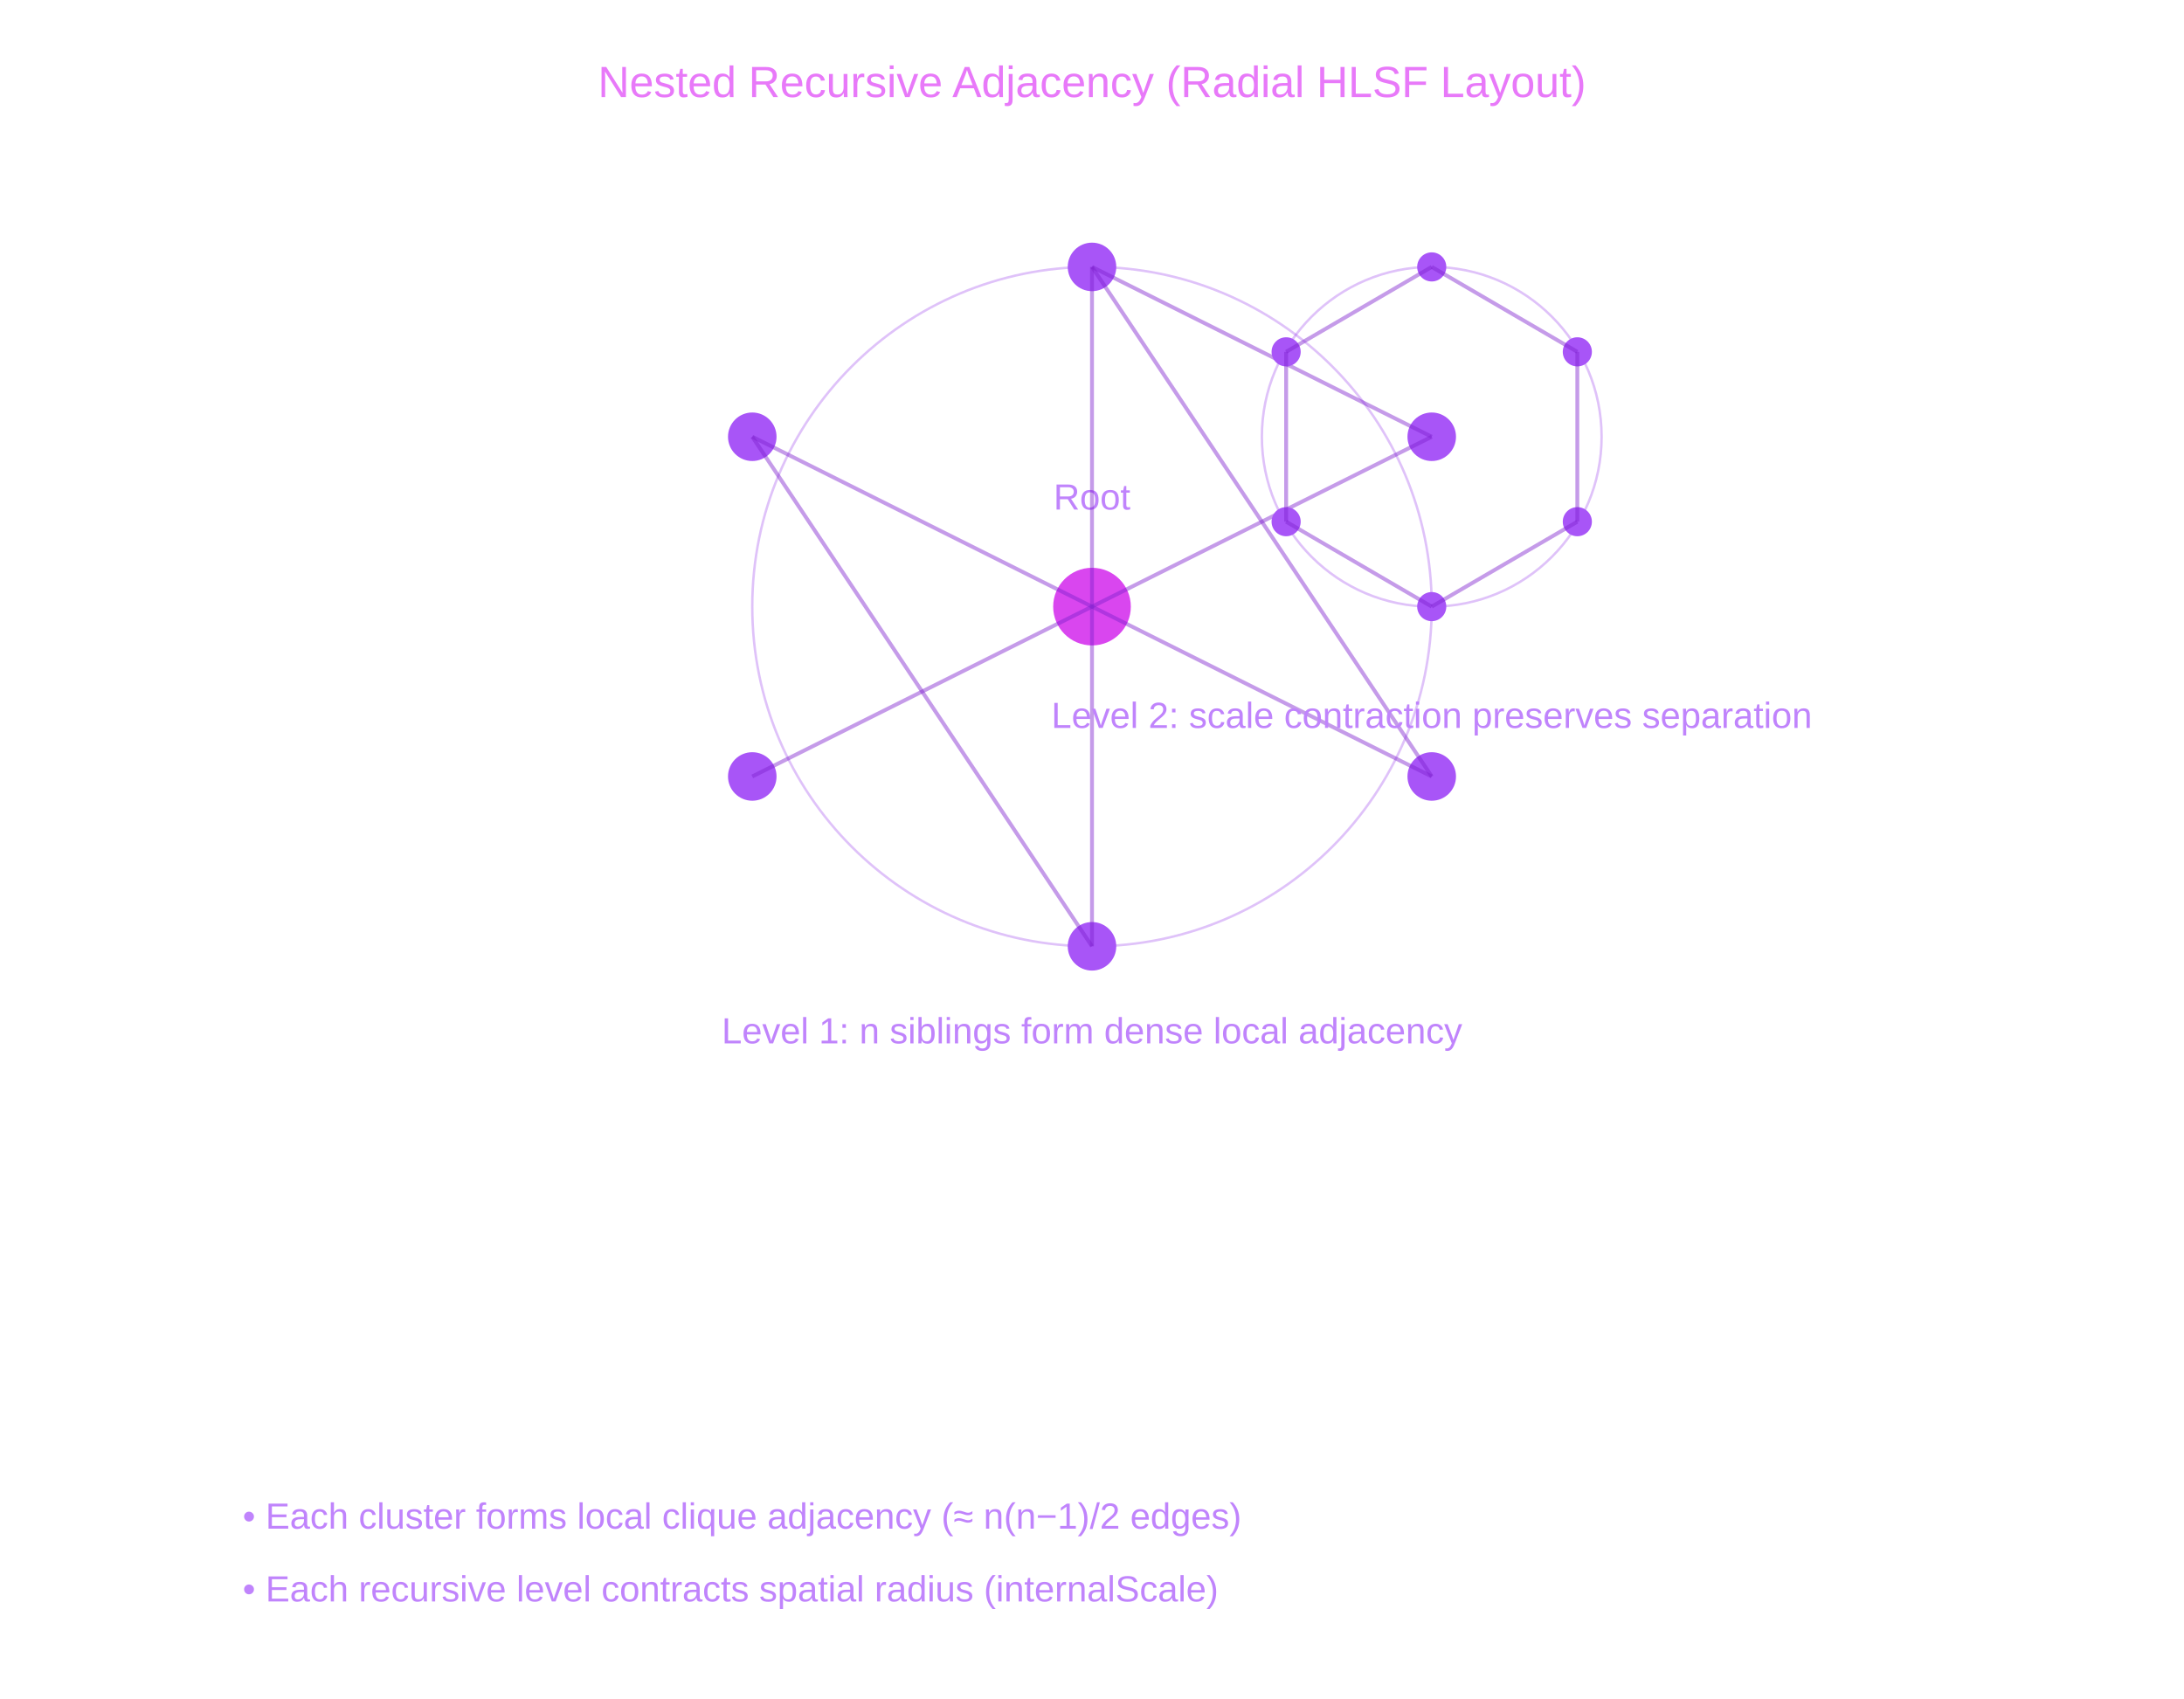
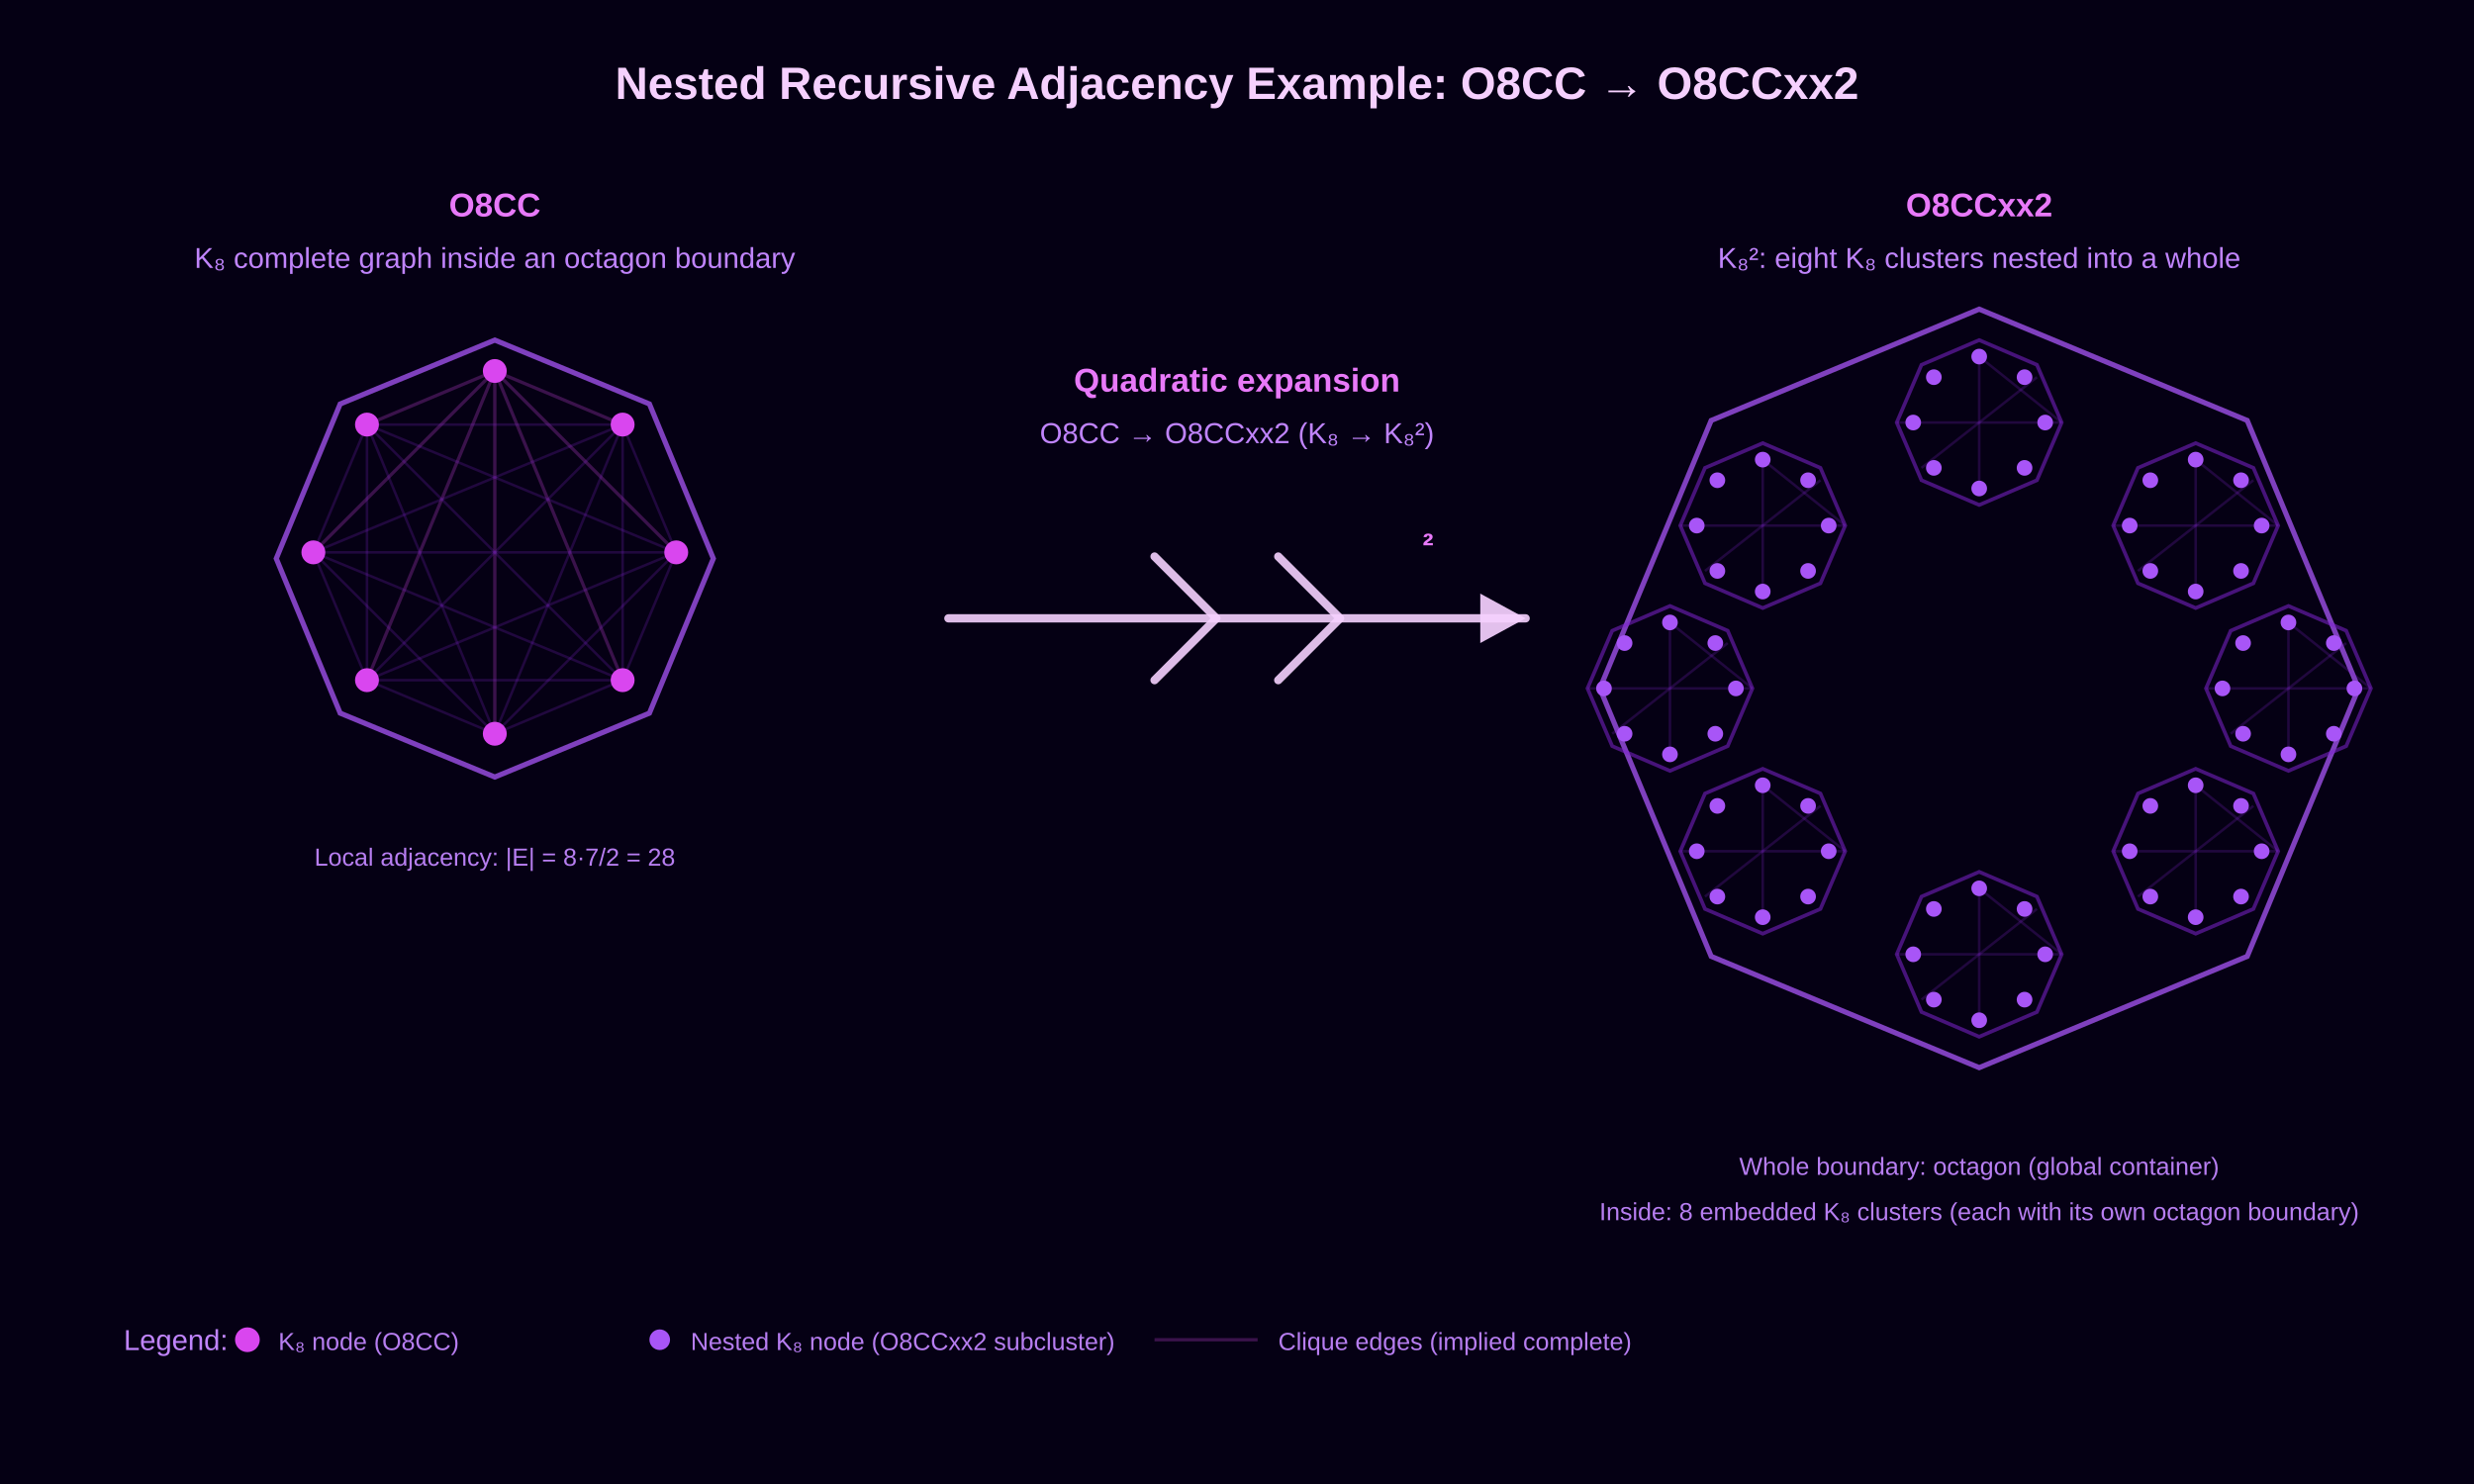
- <svg xmlns="http://www.w3.org/2000/svg" width="900" height="700" viewBox="0 0 900 700">
-   <style>
-     .edge { stroke: #7e22ce; stroke-width: 1.6; opacity: 0.45; }
-     .node { fill: #d946ef; }
-     .child { fill: #a855f7; }
-     .label { fill: #e879f9; font-family: Arial, sans-serif; font-size: 18px; }
-     .small { fill: #c084fc; font-size: 15px; font-family: Arial, sans-serif; }
-     .ring { stroke: #9333ea; stroke-width: 1; fill: none; opacity: 0.3; }
-   </style>
-   <text x="450" y="40" text-anchor="middle" class="label">
-     Nested Recursive Adjacency (Radial HLSF Layout)
-   </text>
-   <circle cx="450" cy="250" r="16" class="node" />
-   <text x="450" y="210" text-anchor="middle" class="small">Root</text>
-   <circle cx="450" cy="250" r="140" class="ring" />
-   <circle cx="450" cy="110" r="10" class="child" />
-   <circle cx="590" cy="180" r="10" class="child" />
-   <circle cx="590" cy="320" r="10" class="child" />
-   <circle cx="450" cy="390" r="10" class="child" />
-   <circle cx="310" cy="320" r="10" class="child" />
-   <circle cx="310" cy="180" r="10" class="child" />
-   <line x1="450" y1="110" x2="590" y2="180" class="edge" />
-   <line x1="450" y1="110" x2="590" y2="320" class="edge" />
-   <line x1="450" y1="110" x2="450" y2="390" class="edge" />
-   <line x1="590" y1="180" x2="310" y2="320" class="edge" />
-   <line x1="590" y1="320" x2="310" y2="180" class="edge" />
-   <line x1="450" y1="390" x2="310" y2="180" class="edge" />
-   <text x="450" y="430" text-anchor="middle" class="small">
-     Level 1: n siblings form dense local adjacency
-   </text>
-   <circle cx="590" cy="180" r="70" class="ring" />
-   <circle cx="590" cy="110" r="6" class="child" />
-   <circle cx="650" cy="145" r="6" class="child" />
-   <circle cx="650" cy="215" r="6" class="child" />
-   <circle cx="590" cy="250" r="6" class="child" />
-   <circle cx="530" cy="215" r="6" class="child" />
-   <circle cx="530" cy="145" r="6" class="child" />
-   <line x1="590" y1="110" x2="650" y2="145" class="edge" />
-   <line x1="650" y1="145" x2="650" y2="215" class="edge" />
-   <line x1="650" y1="215" x2="590" y2="250" class="edge" />
-   <line x1="590" y1="250" x2="530" y2="215" class="edge" />
-   <line x1="530" y1="215" x2="530" y2="145" class="edge" />
-   <line x1="530" y1="145" x2="590" y2="110" class="edge" />
-   <text x="590" y="300" text-anchor="middle" class="small">
-     Level 2: scale contraction preserves separation
-   </text>
-   <text x="100" y="630" class="small">
-     • Each cluster forms local clique adjacency (≈ n(n−1)/2 edges)
-   </text>
-   <text x="100" y="660" class="small">
-     • Each recursive level contracts spatial radius (internalScale)
-   </text>
+ <svg xmlns="http://www.w3.org/2000/svg" width="1200" height="720" viewBox="0 0 1200 720">
+   <defs>
+     <style>
+       .bg { fill: #050014; }
+       .title { fill: #f5d0fe; font: 700 22px Arial, sans-serif; }
+       .label { fill: #e879f9; font: 700 16px Arial, sans-serif; }
+       .small { fill: #c084fc; font: 14px Arial, sans-serif; }
+       .micro { fill: #c084fc; font: 12px Arial, sans-serif; opacity: 0.95; }
+ 
+       .boundary { fill: none; stroke: #a855f7; stroke-width: 2.5; opacity: 0.75; }
+       .boundaryInner { fill: none; stroke: #7e22ce; stroke-width: 1.8; opacity: 0.55; }
+ 
+       .edge { stroke: #7e22ce; stroke-width: 1.25; opacity: 0.23; }
+       .edgeStrong { stroke: #d946ef; stroke-width: 1.6; opacity: 0.25; }
+ 
+       .node { fill: #d946ef; }
+       .nodeSmall { fill: #a855f7; }
+ 
+       .glyphStroke { stroke: #f5d0fe; stroke-width: 4; fill: none; stroke-linecap: round; stroke-linejoin: round; opacity: 0.9; }
+       .glyphFill { fill: #f5d0fe; opacity: 0.92; }
+     </style>
+   </defs>
+   <rect x="0" y="0" width="1200" height="720" class="bg" />
+   <text x="600" y="48" text-anchor="middle" class="title">
+     Nested Recursive Adjacency Example: O8CC  →  O8CCxx2
+   </text>
+   <text x="240" y="105" text-anchor="middle" class="label">O8CC</text>
+   <text x="240" y="130" text-anchor="middle" class="small">K₈ complete graph inside an octagon boundary</text>
+   <polygon class="boundary" points="       240,165       315,196       346,271       315,346       240,377       165,346       134,271       165,196     " />
+   <g id="leftK8">
+     <line x1="240" y1="180" x2="302" y2="206" class="edgeStrong" />
+     <line x1="240" y1="180" x2="328" y2="268" class="edgeStrong" />
+     <line x1="240" y1="180" x2="302" y2="330" class="edgeStrong" />
+     <line x1="240" y1="180" x2="240" y2="356" class="edgeStrong" />
+     <line x1="240" y1="180" x2="178" y2="330" class="edgeStrong" />
+     <line x1="240" y1="180" x2="152" y2="268" class="edgeStrong" />
+     <line x1="240" y1="180" x2="178" y2="206" class="edgeStrong" />
+     <line x1="302" y1="206" x2="328" y2="268" class="edge" />
+     <line x1="302" y1="206" x2="302" y2="330" class="edge" />
+     <line x1="302" y1="206" x2="240" y2="356" class="edge" />
+     <line x1="302" y1="206" x2="178" y2="330" class="edge" />
+     <line x1="302" y1="206" x2="152" y2="268" class="edge" />
+     <line x1="302" y1="206" x2="178" y2="206" class="edge" />
+     <line x1="328" y1="268" x2="302" y2="330" class="edge" />
+     <line x1="328" y1="268" x2="240" y2="356" class="edge" />
+     <line x1="328" y1="268" x2="178" y2="330" class="edge" />
+     <line x1="328" y1="268" x2="152" y2="268" class="edge" />
+     <line x1="328" y1="268" x2="178" y2="206" class="edge" />
+     <line x1="302" y1="330" x2="240" y2="356" class="edge" />
+     <line x1="302" y1="330" x2="178" y2="330" class="edge" />
+     <line x1="302" y1="330" x2="152" y2="268" class="edge" />
+     <line x1="302" y1="330" x2="178" y2="206" class="edge" />
+     <line x1="240" y1="356" x2="178" y2="330" class="edge" />
+     <line x1="240" y1="356" x2="152" y2="268" class="edge" />
+     <line x1="240" y1="356" x2="178" y2="206" class="edge" />
+     <line x1="178" y1="330" x2="152" y2="268" class="edge" />
+     <line x1="178" y1="330" x2="178" y2="206" class="edge" />
+     <line x1="152" y1="268" x2="178" y2="206" class="edge" />
+     <circle cx="240" cy="180" r="5.8" class="node" />
+     <circle cx="302" cy="206" r="5.8" class="node" />
+     <circle cx="328" cy="268" r="5.8" class="node" />
+     <circle cx="302" cy="330" r="5.8" class="node" />
+     <circle cx="240" cy="356" r="5.8" class="node" />
+     <circle cx="178" cy="330" r="5.8" class="node" />
+     <circle cx="152" cy="268" r="5.8" class="node" />
+     <circle cx="178" cy="206" r="5.8" class="node" />
+   </g>
+   <text x="240" y="420" text-anchor="middle" class="micro">
+     Local adjacency: |E| = 8·7/2 = 28
+   </text>
+   <text x="600" y="190" text-anchor="middle" class="label">Quadratic expansion</text>
+   <text x="600" y="215" text-anchor="middle" class="small">O8CC  →  O8CCxx2 (K₈ → K₈²)</text>
+   <g transform="translate(0,0)">
+     <path class="glyphStroke" d="M460 300 C520 300, 560 300, 610 300 C660 300, 700 300, 740 300" />
+     <polygon class="glyphFill" points="740,300 718,288 718,312" />
+     <path class="glyphStroke" d="M560 270 L590 300 L560 330" />
+     <path class="glyphStroke" d="M620 270 L650 300 L620 330" />
+     <text x="690" y="270" class="label">²</text>
+   </g>
+   <text x="960" y="105" text-anchor="middle" class="label">O8CCxx2</text>
+   <text x="960" y="130" text-anchor="middle" class="small">K₈²: eight K₈ clusters nested into a whole</text>
+   <polygon class="boundary" points="       960,150       1090,204       1144,334       1090,464       960,518       830,464       776,334       830,204     " />
+   <g id="subclusters">
+     <g transform="translate(960,205)">
+       <polygon class="boundaryInner" points="0,-40 28,-28 40,0 28,28 0,40 -28,28 -40,0 -28,-28" />
+       <line x1="0" y1="-32" x2="40" y2="0" class="edge" />
+       <line x1="0" y1="-32" x2="0" y2="32" class="edge" />
+       <line x1="28" y1="-22" x2="-28" y2="22" class="edge" />
+       <line x1="40" y1="0" x2="-40" y2="0" class="edge" />
+       <circle cx="0" cy="-32" r="3.8" class="nodeSmall" />
+       <circle cx="22" cy="-22" r="3.8" class="nodeSmall" />
+       <circle cx="32" cy="0" r="3.8" class="nodeSmall" />
+       <circle cx="22" cy="22" r="3.8" class="nodeSmall" />
+       <circle cx="0" cy="32" r="3.8" class="nodeSmall" />
+       <circle cx="-22" cy="22" r="3.8" class="nodeSmall" />
+       <circle cx="-32" cy="0" r="3.8" class="nodeSmall" />
+       <circle cx="-22" cy="-22" r="3.8" class="nodeSmall" />
+     </g>
+     <g transform="translate(1065,255)">
+       <polygon class="boundaryInner" points="0,-40 28,-28 40,0 28,28 0,40 -28,28 -40,0 -28,-28" />
+       <line x1="0" y1="-32" x2="40" y2="0" class="edge" />
+       <line x1="0" y1="-32" x2="0" y2="32" class="edge" />
+       <line x1="28" y1="-22" x2="-28" y2="22" class="edge" />
+       <line x1="40" y1="0" x2="-40" y2="0" class="edge" />
+       <circle cx="0" cy="-32" r="3.8" class="nodeSmall" />
+       <circle cx="22" cy="-22" r="3.8" class="nodeSmall" />
+       <circle cx="32" cy="0" r="3.8" class="nodeSmall" />
+       <circle cx="22" cy="22" r="3.8" class="nodeSmall" />
+       <circle cx="0" cy="32" r="3.8" class="nodeSmall" />
+       <circle cx="-22" cy="22" r="3.8" class="nodeSmall" />
+       <circle cx="-32" cy="0" r="3.8" class="nodeSmall" />
+       <circle cx="-22" cy="-22" r="3.8" class="nodeSmall" />
+     </g>
+     <g transform="translate(1110,334)">
+       <polygon class="boundaryInner" points="0,-40 28,-28 40,0 28,28 0,40 -28,28 -40,0 -28,-28" />
+       <line x1="0" y1="-32" x2="40" y2="0" class="edge" />
+       <line x1="0" y1="-32" x2="0" y2="32" class="edge" />
+       <line x1="28" y1="-22" x2="-28" y2="22" class="edge" />
+       <line x1="40" y1="0" x2="-40" y2="0" class="edge" />
+       <circle cx="0" cy="-32" r="3.8" class="nodeSmall" />
+       <circle cx="22" cy="-22" r="3.8" class="nodeSmall" />
+       <circle cx="32" cy="0" r="3.8" class="nodeSmall" />
+       <circle cx="22" cy="22" r="3.8" class="nodeSmall" />
+       <circle cx="0" cy="32" r="3.8" class="nodeSmall" />
+       <circle cx="-22" cy="22" r="3.8" class="nodeSmall" />
+       <circle cx="-32" cy="0" r="3.8" class="nodeSmall" />
+       <circle cx="-22" cy="-22" r="3.8" class="nodeSmall" />
+     </g>
+     <g transform="translate(1065,413)">
+       <polygon class="boundaryInner" points="0,-40 28,-28 40,0 28,28 0,40 -28,28 -40,0 -28,-28" />
+       <line x1="0" y1="-32" x2="40" y2="0" class="edge" />
+       <line x1="0" y1="-32" x2="0" y2="32" class="edge" />
+       <line x1="28" y1="-22" x2="-28" y2="22" class="edge" />
+       <line x1="40" y1="0" x2="-40" y2="0" class="edge" />
+       <circle cx="0" cy="-32" r="3.8" class="nodeSmall" />
+       <circle cx="22" cy="-22" r="3.8" class="nodeSmall" />
+       <circle cx="32" cy="0" r="3.8" class="nodeSmall" />
+       <circle cx="22" cy="22" r="3.8" class="nodeSmall" />
+       <circle cx="0" cy="32" r="3.8" class="nodeSmall" />
+       <circle cx="-22" cy="22" r="3.8" class="nodeSmall" />
+       <circle cx="-32" cy="0" r="3.8" class="nodeSmall" />
+       <circle cx="-22" cy="-22" r="3.8" class="nodeSmall" />
+     </g>
+     <g transform="translate(960,463)">
+       <polygon class="boundaryInner" points="0,-40 28,-28 40,0 28,28 0,40 -28,28 -40,0 -28,-28" />
+       <line x1="0" y1="-32" x2="40" y2="0" class="edge" />
+       <line x1="0" y1="-32" x2="0" y2="32" class="edge" />
+       <line x1="28" y1="-22" x2="-28" y2="22" class="edge" />
+       <line x1="40" y1="0" x2="-40" y2="0" class="edge" />
+       <circle cx="0" cy="-32" r="3.8" class="nodeSmall" />
+       <circle cx="22" cy="-22" r="3.8" class="nodeSmall" />
+       <circle cx="32" cy="0" r="3.8" class="nodeSmall" />
+       <circle cx="22" cy="22" r="3.8" class="nodeSmall" />
+       <circle cx="0" cy="32" r="3.8" class="nodeSmall" />
+       <circle cx="-22" cy="22" r="3.8" class="nodeSmall" />
+       <circle cx="-32" cy="0" r="3.8" class="nodeSmall" />
+       <circle cx="-22" cy="-22" r="3.8" class="nodeSmall" />
+     </g>
+     <g transform="translate(855,413)">
+       <polygon class="boundaryInner" points="0,-40 28,-28 40,0 28,28 0,40 -28,28 -40,0 -28,-28" />
+       <line x1="0" y1="-32" x2="40" y2="0" class="edge" />
+       <line x1="0" y1="-32" x2="0" y2="32" class="edge" />
+       <line x1="28" y1="-22" x2="-28" y2="22" class="edge" />
+       <line x1="40" y1="0" x2="-40" y2="0" class="edge" />
+       <circle cx="0" cy="-32" r="3.8" class="nodeSmall" />
+       <circle cx="22" cy="-22" r="3.8" class="nodeSmall" />
+       <circle cx="32" cy="0" r="3.8" class="nodeSmall" />
+       <circle cx="22" cy="22" r="3.8" class="nodeSmall" />
+       <circle cx="0" cy="32" r="3.8" class="nodeSmall" />
+       <circle cx="-22" cy="22" r="3.8" class="nodeSmall" />
+       <circle cx="-32" cy="0" r="3.8" class="nodeSmall" />
+       <circle cx="-22" cy="-22" r="3.8" class="nodeSmall" />
+     </g>
+     <g transform="translate(810,334)">
+       <polygon class="boundaryInner" points="0,-40 28,-28 40,0 28,28 0,40 -28,28 -40,0 -28,-28" />
+       <line x1="0" y1="-32" x2="40" y2="0" class="edge" />
+       <line x1="0" y1="-32" x2="0" y2="32" class="edge" />
+       <line x1="28" y1="-22" x2="-28" y2="22" class="edge" />
+       <line x1="40" y1="0" x2="-40" y2="0" class="edge" />
+       <circle cx="0" cy="-32" r="3.8" class="nodeSmall" />
+       <circle cx="22" cy="-22" r="3.8" class="nodeSmall" />
+       <circle cx="32" cy="0" r="3.8" class="nodeSmall" />
+       <circle cx="22" cy="22" r="3.8" class="nodeSmall" />
+       <circle cx="0" cy="32" r="3.8" class="nodeSmall" />
+       <circle cx="-22" cy="22" r="3.8" class="nodeSmall" />
+       <circle cx="-32" cy="0" r="3.8" class="nodeSmall" />
+       <circle cx="-22" cy="-22" r="3.8" class="nodeSmall" />
+     </g>
+     <g transform="translate(855,255)">
+       <polygon class="boundaryInner" points="0,-40 28,-28 40,0 28,28 0,40 -28,28 -40,0 -28,-28" />
+       <line x1="0" y1="-32" x2="40" y2="0" class="edge" />
+       <line x1="0" y1="-32" x2="0" y2="32" class="edge" />
+       <line x1="28" y1="-22" x2="-28" y2="22" class="edge" />
+       <line x1="40" y1="0" x2="-40" y2="0" class="edge" />
+       <circle cx="0" cy="-32" r="3.8" class="nodeSmall" />
+       <circle cx="22" cy="-22" r="3.8" class="nodeSmall" />
+       <circle cx="32" cy="0" r="3.8" class="nodeSmall" />
+       <circle cx="22" cy="22" r="3.8" class="nodeSmall" />
+       <circle cx="0" cy="32" r="3.8" class="nodeSmall" />
+       <circle cx="-22" cy="22" r="3.8" class="nodeSmall" />
+       <circle cx="-32" cy="0" r="3.8" class="nodeSmall" />
+       <circle cx="-22" cy="-22" r="3.8" class="nodeSmall" />
+     </g>
+   </g>
+   <text x="960" y="570" text-anchor="middle" class="micro">
+     Whole boundary: octagon (global container)
+   </text>
+   <text x="960" y="592" text-anchor="middle" class="micro">
+     Inside: 8 embedded K₈ clusters (each with its own octagon boundary)
+   </text>
+   <text x="60" y="655" class="small">Legend:</text>
+   <circle cx="120" cy="650" r="6" class="node" />
+   <text x="135" y="655" class="micro">K₈ node (O8CC)</text>
+   <circle cx="320" cy="650" r="5" class="nodeSmall" />
+   <text x="335" y="655" class="micro">Nested K₈ node (O8CCxx2 subcluster)</text>
+   <line x1="560" y1="650" x2="610" y2="650" class="edgeStrong" />
+   <text x="620" y="655" class="micro">Clique edges (implied complete)</text>
</svg>
